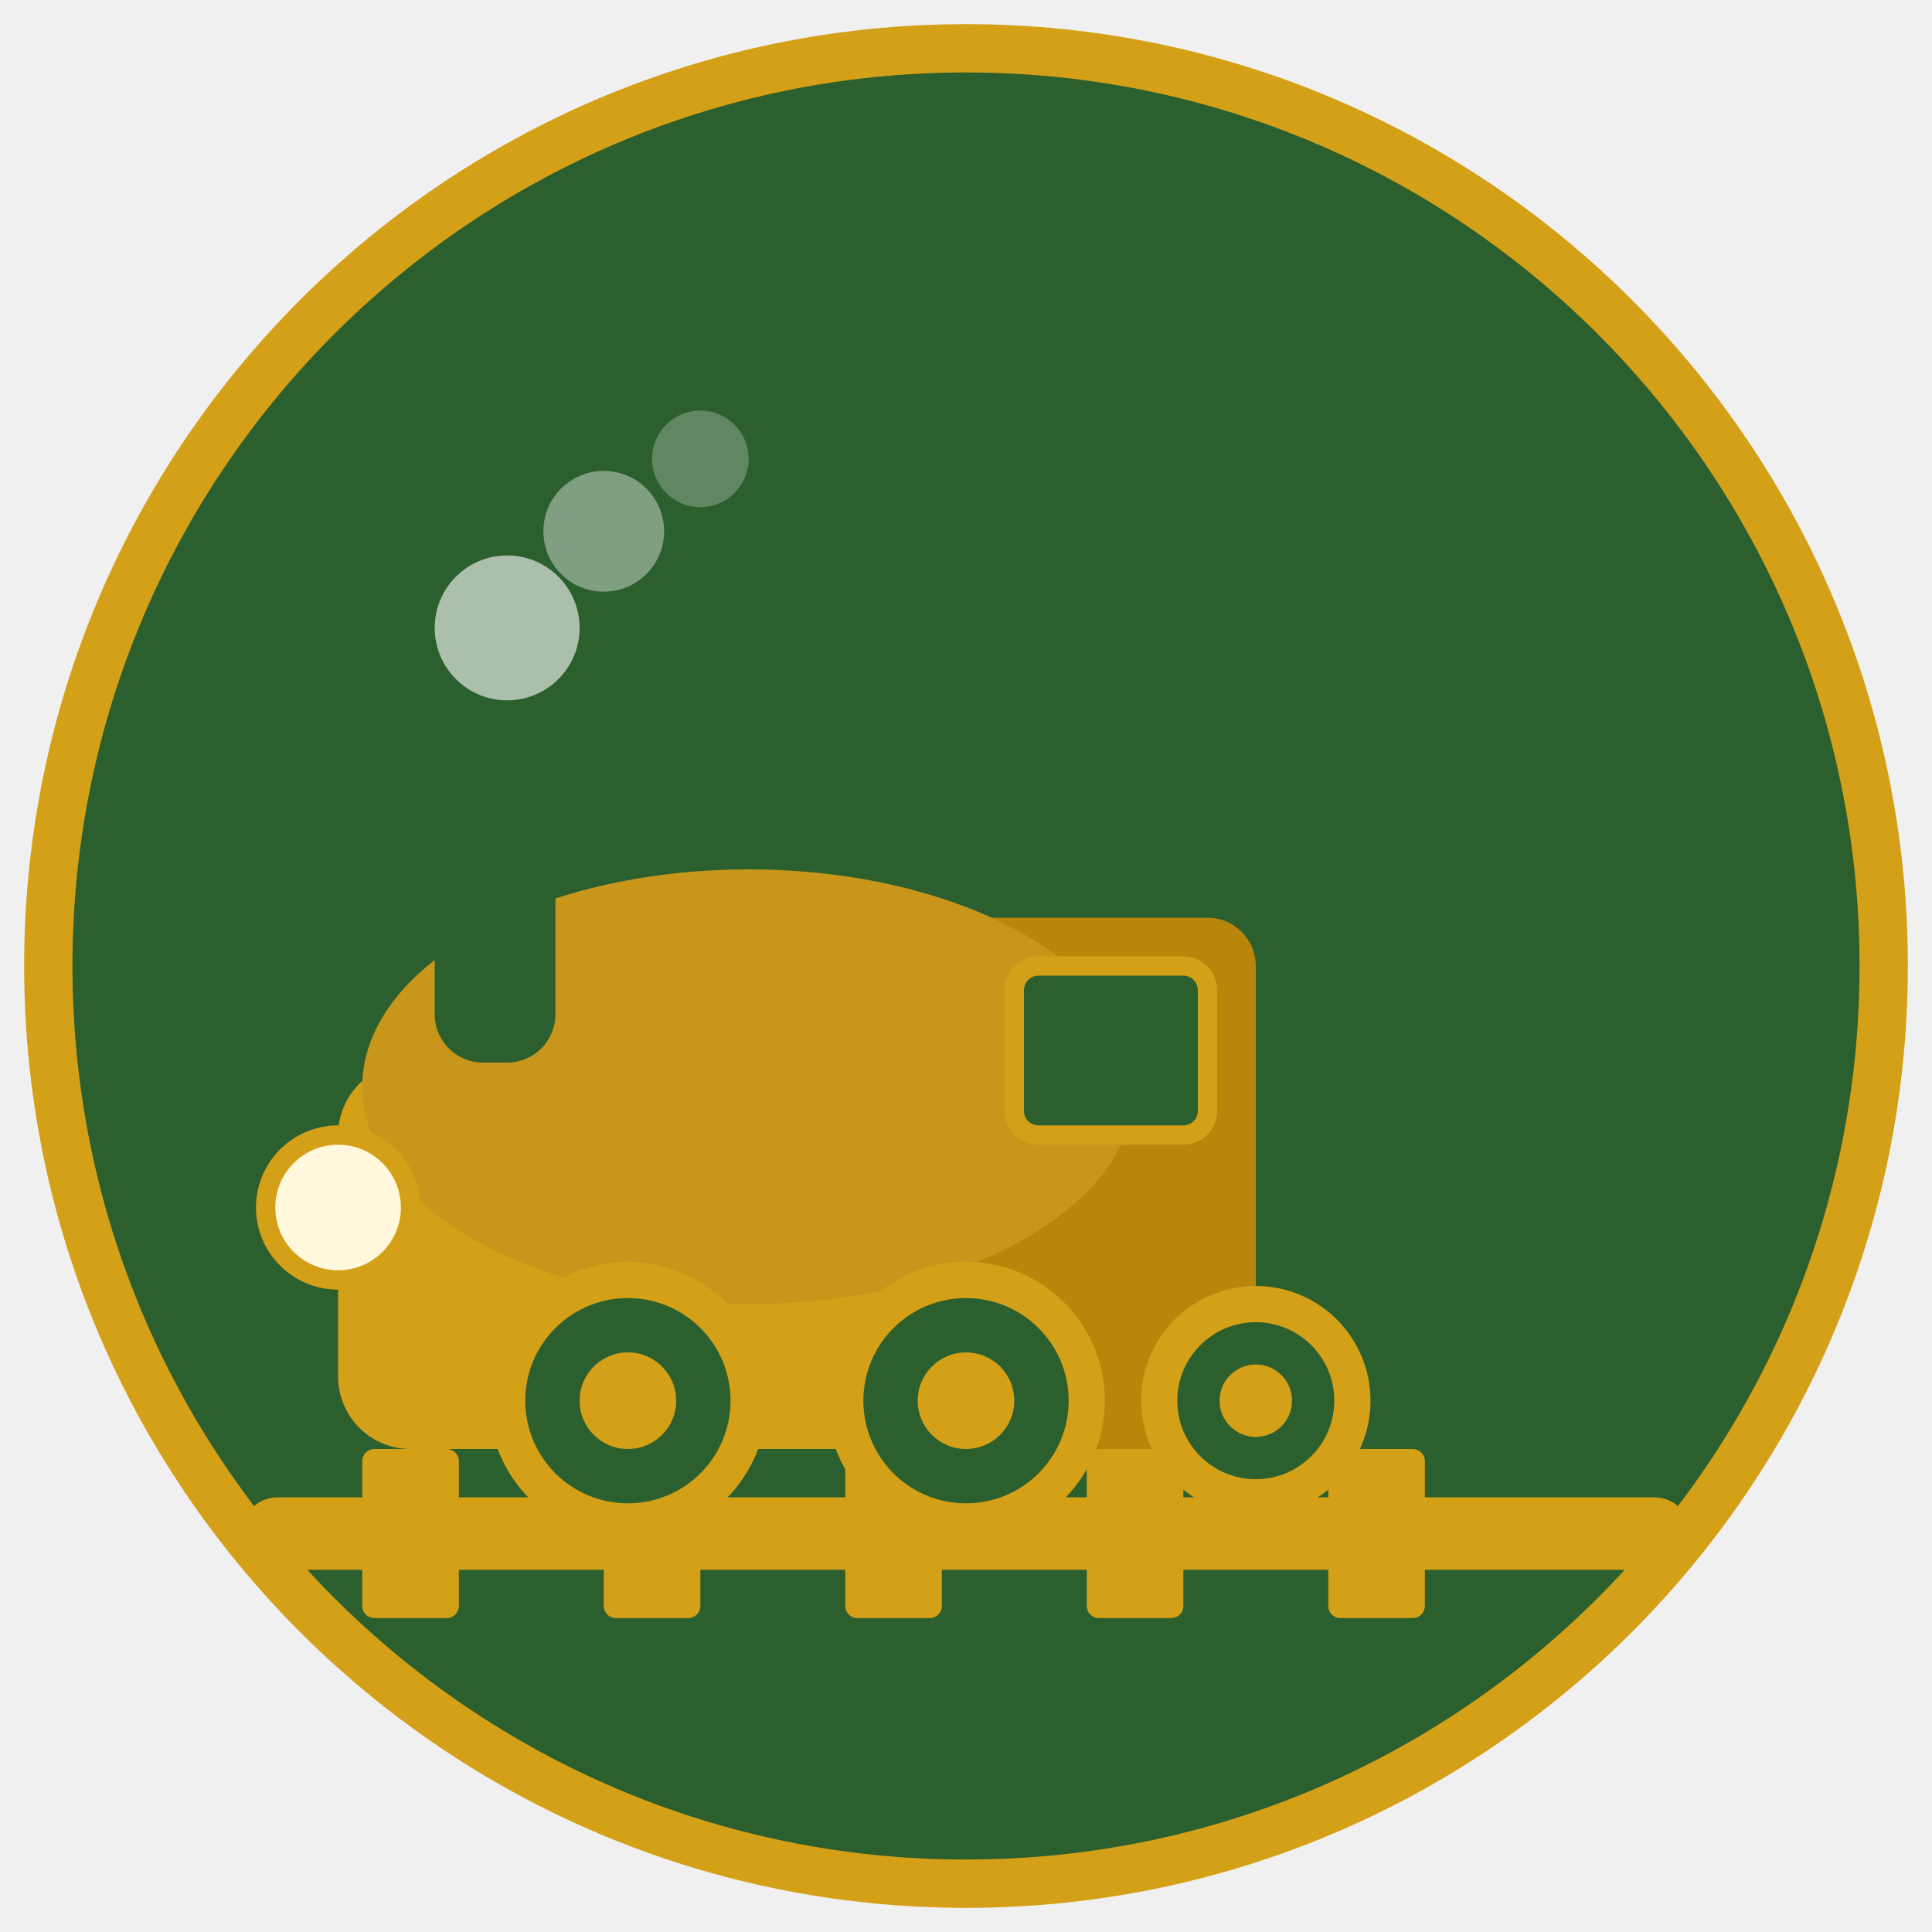
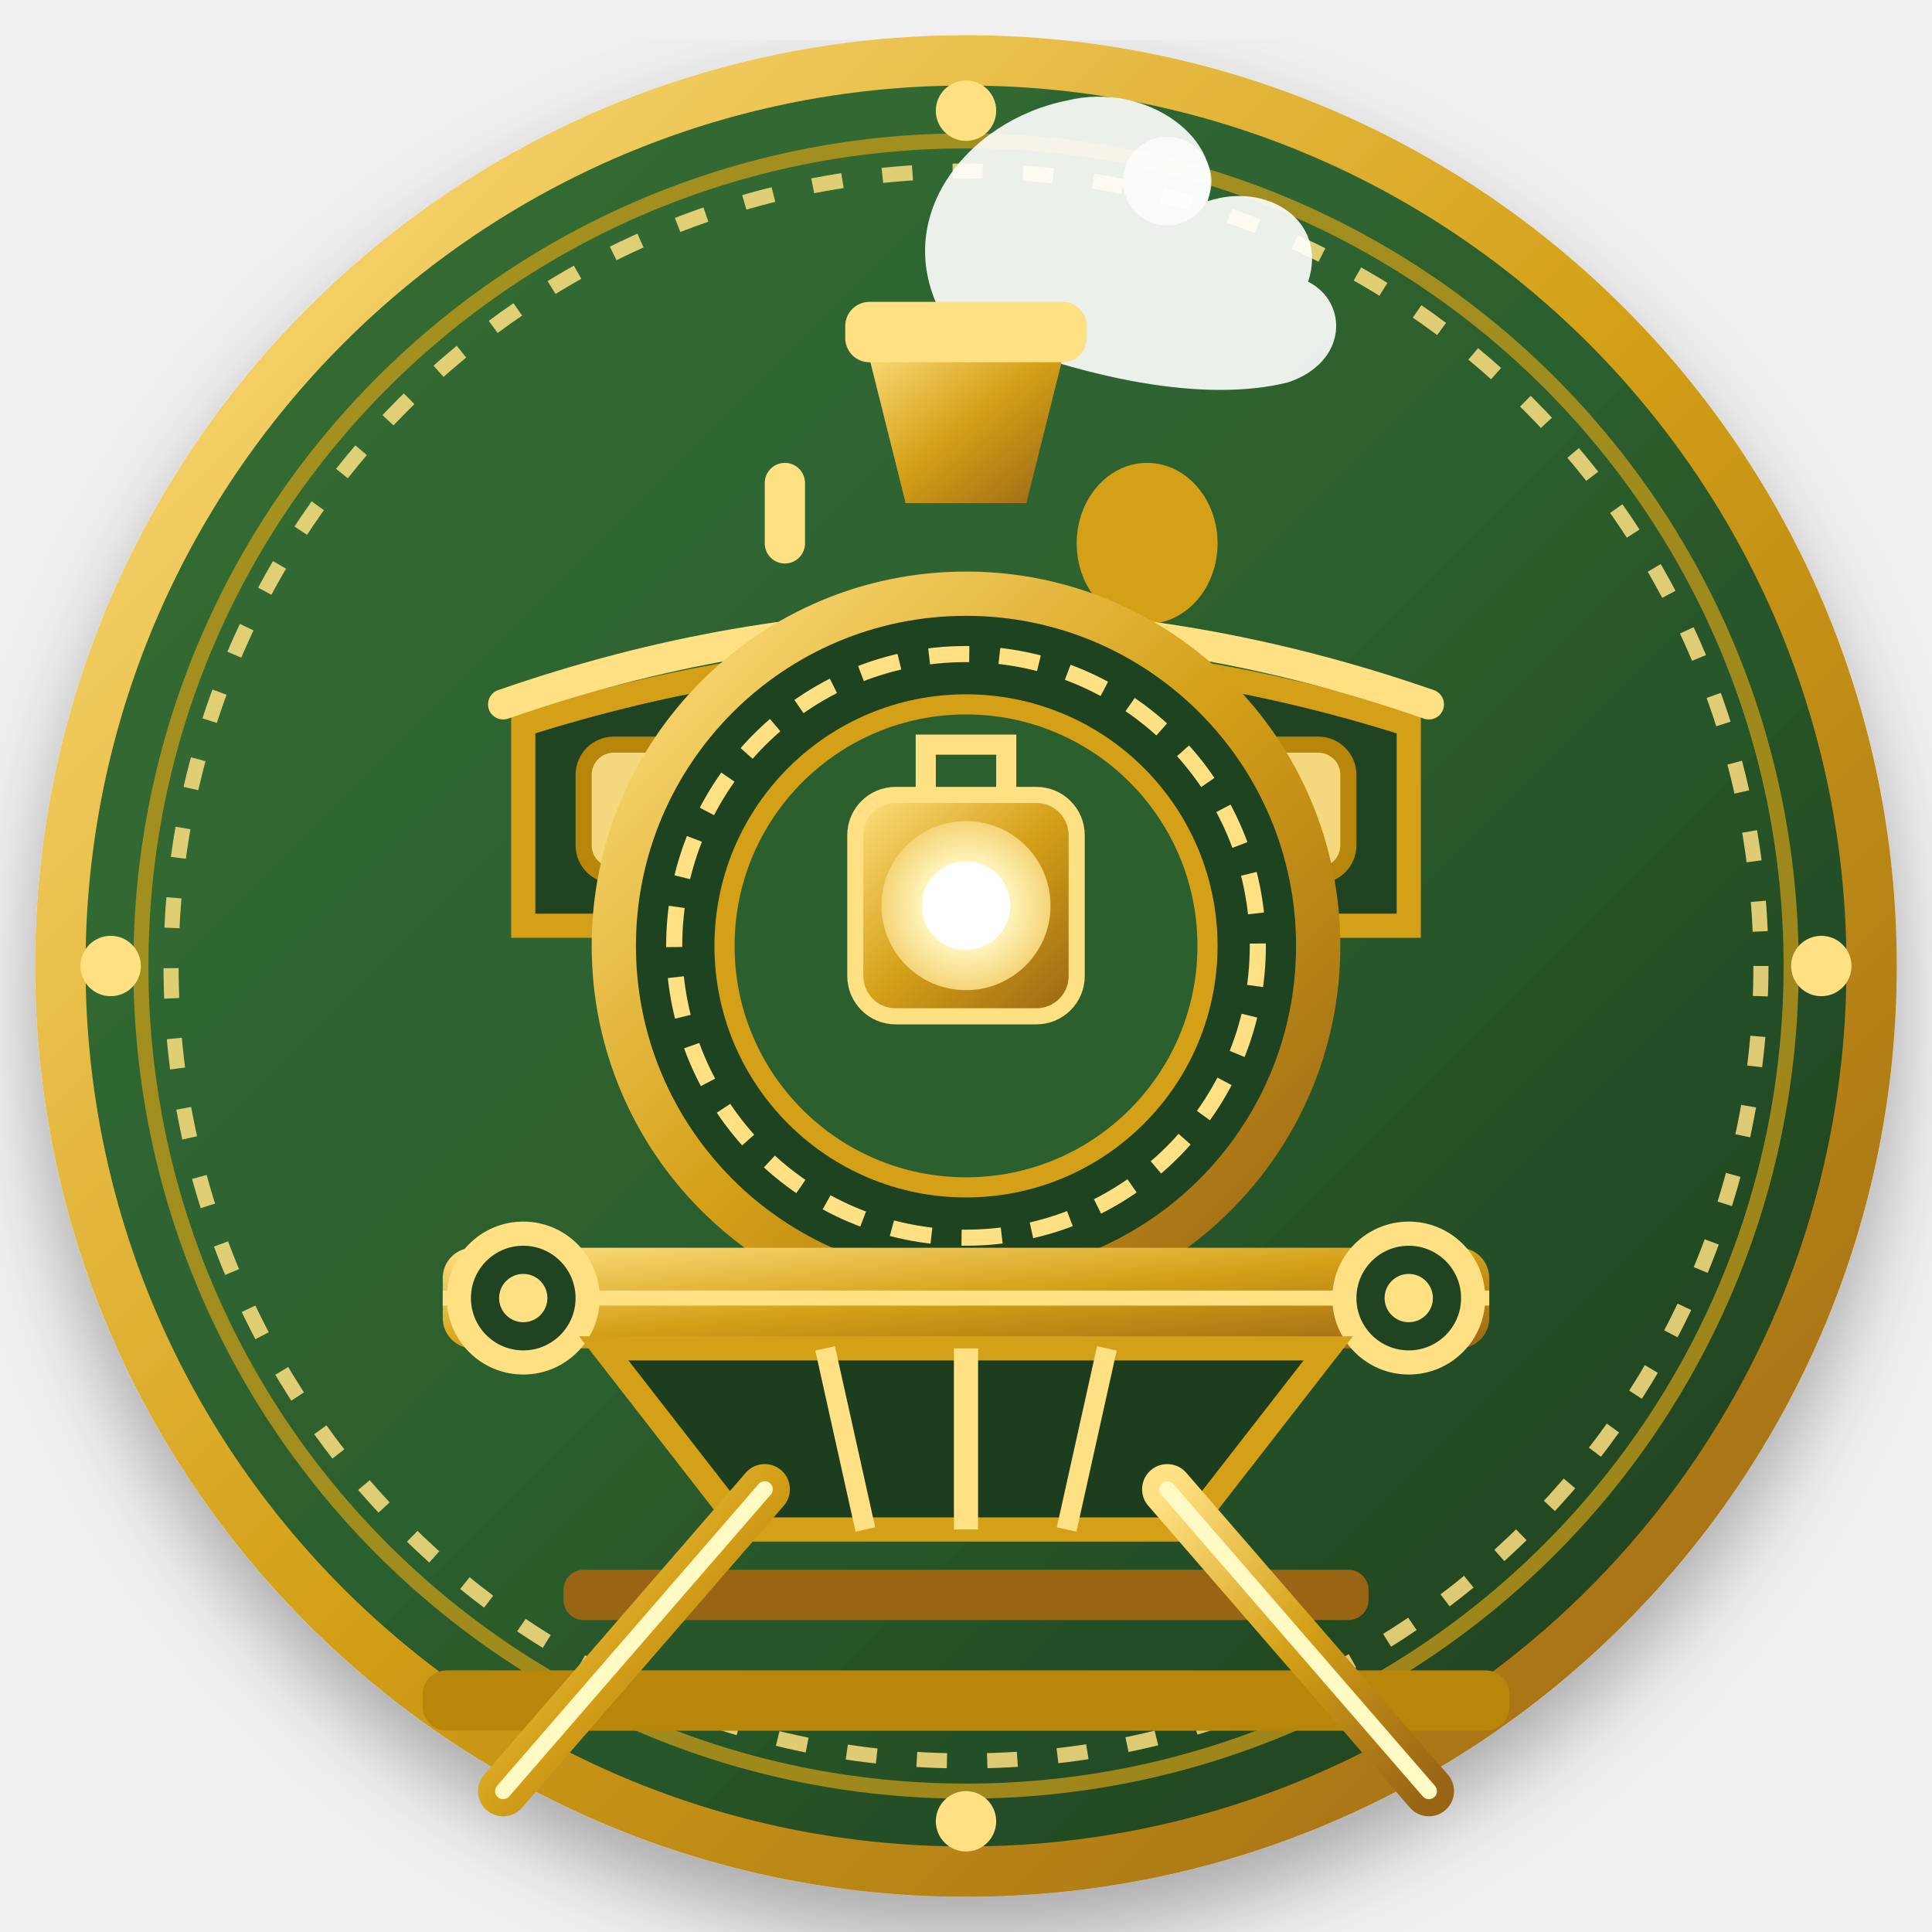
- <svg xmlns="http://www.w3.org/2000/svg" viewBox="0 0 80 80" fill="none">
-   <circle cx="40" cy="40" r="38" fill="#2C5F2E" stroke="#D4A017" stroke-width="2" />
-   <rect x="10" y="62" width="60" height="3" rx="1.5" fill="#D4A017" />
-   <rect x="15" y="60" width="4" height="7" rx="0.5" fill="#D4A017" />
-   <rect x="25" y="60" width="4" height="7" rx="0.5" fill="#D4A017" />
-   <rect x="35" y="60" width="4" height="7" rx="0.5" fill="#D4A017" />
-   <rect x="45" y="60" width="4" height="7" rx="0.5" fill="#D4A017" />
-   <rect x="55" y="60" width="4" height="7" rx="0.5" fill="#D4A017" />
-   <rect x="14" y="44" width="38" height="16" rx="3" fill="#D4A017" />
-   <rect x="38" y="38" width="14" height="22" rx="2" fill="#B8860B" />
-   <ellipse cx="31" cy="45" rx="16" ry="9" fill="#C8961B" />
-   <rect x="18" y="32" width="5" height="12" rx="2" fill="#2C5F2E" />
-   <rect x="16" y="30" width="9" height="4" rx="2" fill="#2C5F2E" />
-   <circle cx="21" cy="26" r="3" fill="white" opacity="0.6" />
-   <circle cx="25" cy="22" r="2.5" fill="white" opacity="0.4" />
-   <circle cx="29" cy="19" r="2" fill="white" opacity="0.25" />
-   <circle cx="26" cy="58" r="5" fill="#2C5F2E" stroke="#D4A017" stroke-width="1.5" />
-   <circle cx="26" cy="58" r="2" fill="#D4A017" />
-   <circle cx="40" cy="58" r="5" fill="#2C5F2E" stroke="#D4A017" stroke-width="1.5" />
-   <circle cx="40" cy="58" r="2" fill="#D4A017" />
-   <circle cx="52" cy="58" r="4" fill="#2C5F2E" stroke="#D4A017" stroke-width="1.5" />
-   <circle cx="52" cy="58" r="1.5" fill="#D4A017" />
-   <rect x="42" y="40" width="8" height="7" rx="1" fill="#2C5F2E" stroke="#D4A017" stroke-width="0.8" />
-   <circle cx="14" cy="50" r="3" fill="#FFF8DC" stroke="#D4A017" stroke-width="0.8" />
+ <svg xmlns="http://www.w3.org/2000/svg" viewBox="0 0 96 96" fill="none">
+   <defs>
+     <linearGradient id="goldPlate" x1="0%" y1="0%" x2="100%" y2="100%">
+       <stop offset="0%" stop-color="#FFE082" />
+       <stop offset="50%" stop-color="#D4A017" />
+       <stop offset="100%" stop-color="#996515" />
+     </linearGradient>
+     <linearGradient id="emeraldBase" x1="0%" y1="0%" x2="100%" y2="100%">
+       <stop offset="0%" stop-color="#347036" />
+       <stop offset="50%" stop-color="#2C5F2E" />
+       <stop offset="100%" stop-color="#1A3B1C" />
+     </linearGradient>
+     <radialGradient id="lanternGlow" cx="50%" cy="50%" r="50%">
+       <stop offset="0%" stop-color="#FFFFFF" />
+       <stop offset="45%" stop-color="#FFF9C4" />
+       <stop offset="100%" stop-color="#F5D478" />
+     </radialGradient>
+     <filter id="badgeShadow" x="-10%" y="-10%" width="120%" height="120%">
+       <feDropShadow dx="0" dy="2" stdDeviation="2" flood-color="#000000" flood-opacity="0.3" />
+     </filter>
+   </defs>
+   <circle cx="48" cy="48" r="45" fill="url(#emeraldBase)" stroke="url(#goldPlate)" stroke-width="2.5" filter="url(#badgeShadow)" />
+   <circle cx="48" cy="48" r="41" stroke="#D4A017" stroke-width="0.75" stroke-opacity="0.7" />
+   <circle cx="48" cy="48" r="39.5" stroke="#FFE082" stroke-width="0.75" stroke-dasharray="1.5 2" stroke-opacity="0.85" />
+   <circle cx="48" cy="5.5" r="1.5" fill="#FFE082" />
+   <circle cx="48" cy="90.5" r="1.5" fill="#FFE082" />
+   <circle cx="5.5" cy="48" r="1.5" fill="#FFE082" />
+   <circle cx="90.5" cy="48" r="1.5" fill="#FFE082" />
+   <path d="M47 16 C44 11 48 6 53 5 C57 4 61 7 60 10 C63 9 66 11 65 14 C67 15 67 18 64 19 C60 20 54 19 47 16 Z" fill="#FFFFFF" fill-opacity="0.9" />
+   <circle cx="58" cy="9" r="2.2" fill="#FFFFFF" fill-opacity="0.7" />
+   <path d="M43 17 L53 17 L51 25 L45 25 Z" fill="url(#goldPlate)" />
+   <rect x="42" y="15" width="12" height="3" rx="1.2" fill="#FFE082" />
+   <ellipse cx="57" cy="27" rx="3.5" ry="4" fill="#D4A017" />
+   <rect x="38" y="23" width="2" height="5" rx="1" fill="#FFE082" />
+   <path d="M26 46 L26 36 Q48 29 70 36 L70 46 Z" fill="#204422" stroke="#D4A017" stroke-width="1.2" />
+   <path d="M25 35 Q48 27 71 35" stroke="#FFE082" stroke-width="1.5" fill="none" stroke-linecap="round" />
+   <rect x="29" y="37" width="7" height="6.5" rx="1.5" fill="#FFE082" fill-opacity="0.95" stroke="#B8860B" stroke-width="0.8" />
+   <rect x="60" y="37" width="7" height="6.5" rx="1.5" fill="#FFE082" fill-opacity="0.95" stroke="#B8860B" stroke-width="0.8" />
+   <ellipse cx="48" cy="47" rx="17.5" ry="17.5" fill="#1E4320" stroke="url(#goldPlate)" stroke-width="2.2" />
+   <circle cx="48" cy="47" r="14.5" stroke="#FFE082" stroke-width="0.8" stroke-dasharray="2 1.5" />
+   <circle cx="48" cy="47" r="12" fill="#2C5F2E" stroke="#D4A017" stroke-width="1" />
+   <rect x="42.5" y="39.5" width="11" height="11" rx="2" fill="url(#goldPlate)" stroke="#FFE082" stroke-width="0.8" />
+   <circle cx="48" cy="45" r="4.2" fill="url(#lanternGlow)" />
+   <circle cx="48" cy="45" r="2.2" fill="#FFFFFF" />
+   <path d="M46 39.5 L46 37 L50 37 L50 39.5" stroke="#FFE082" stroke-width="1" fill="none" />
+   <rect x="22" y="62" width="52" height="5" rx="1.5" fill="url(#goldPlate)" />
+   <line x1="22" y1="64.5" x2="74" y2="64.5" stroke="#FFE082" stroke-width="0.75" />
+   <circle cx="26" cy="64.5" r="3.2" fill="#204422" stroke="#FFE082" stroke-width="1.2" />
+   <circle cx="26" cy="64.5" r="1.2" fill="#FFE082" />
+   <circle cx="70" cy="64.5" r="3.2" fill="#204422" stroke="#FFE082" stroke-width="1.2" />
+   <circle cx="70" cy="64.5" r="1.2" fill="#FFE082" />
+   <path d="M30 67 L66 67 L59 76 L37 76 Z" fill="#1C3D1E" stroke="#D4A017" stroke-width="1.2" />
+   <line x1="41" y1="67" x2="43" y2="76" stroke="#FFE082" stroke-width="1" />
+   <line x1="48" y1="67" x2="48" y2="76" stroke="#FFE082" stroke-width="1.2" />
+   <line x1="55" y1="67" x2="53" y2="76" stroke="#FFE082" stroke-width="1" />
+   <rect x="28" y="78" width="40" height="2.5" rx="1" fill="#996515" />
+   <rect x="21" y="83" width="54" height="3" rx="1.2" fill="#B8860B" />
+   <path d="M25 89 L38 74" stroke="url(#goldPlate)" stroke-width="2.5" stroke-linecap="round" />
+   <path d="M25 89 L38 74" stroke="#FFF9C4" stroke-width="0.8" stroke-linecap="round" />
+   <path d="M71 89 L58 74" stroke="url(#goldPlate)" stroke-width="2.5" stroke-linecap="round" />
+   <path d="M71 89 L58 74" stroke="#FFF9C4" stroke-width="0.8" stroke-linecap="round" />
</svg>
